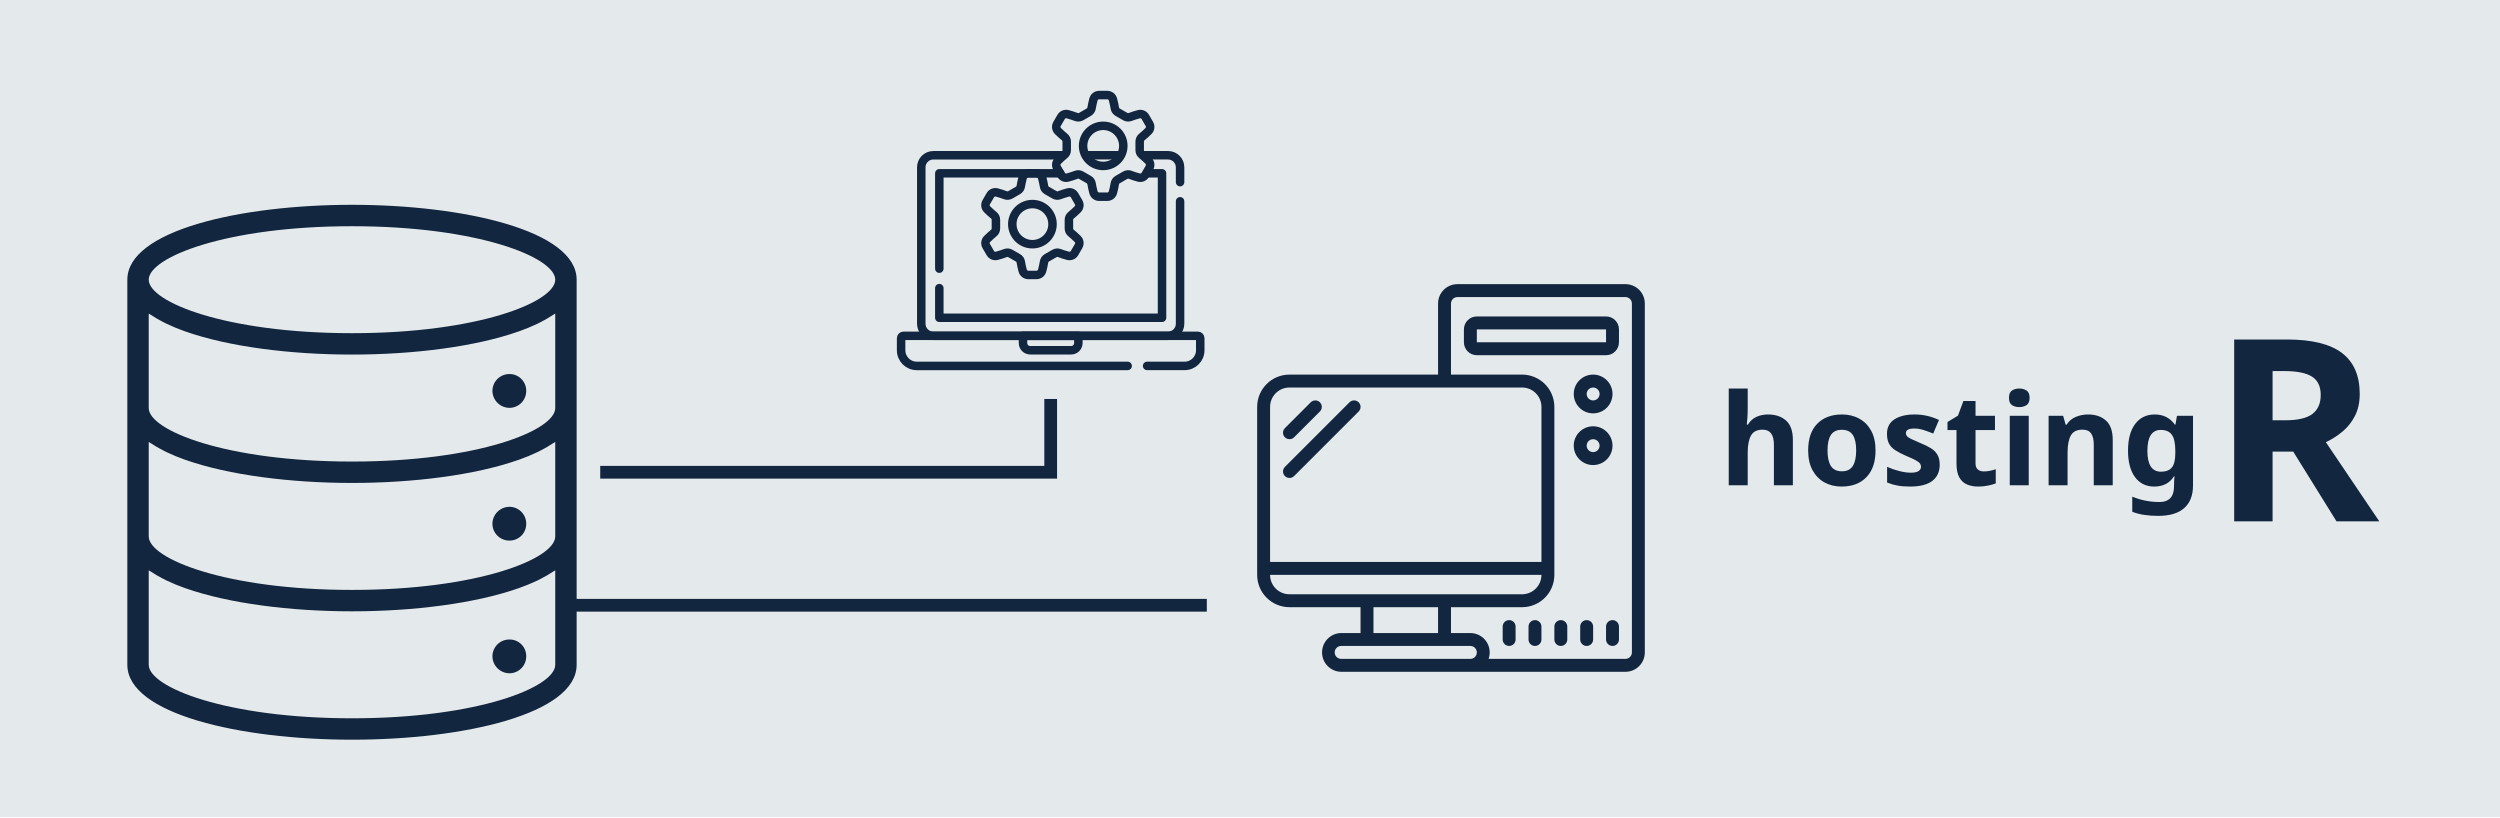
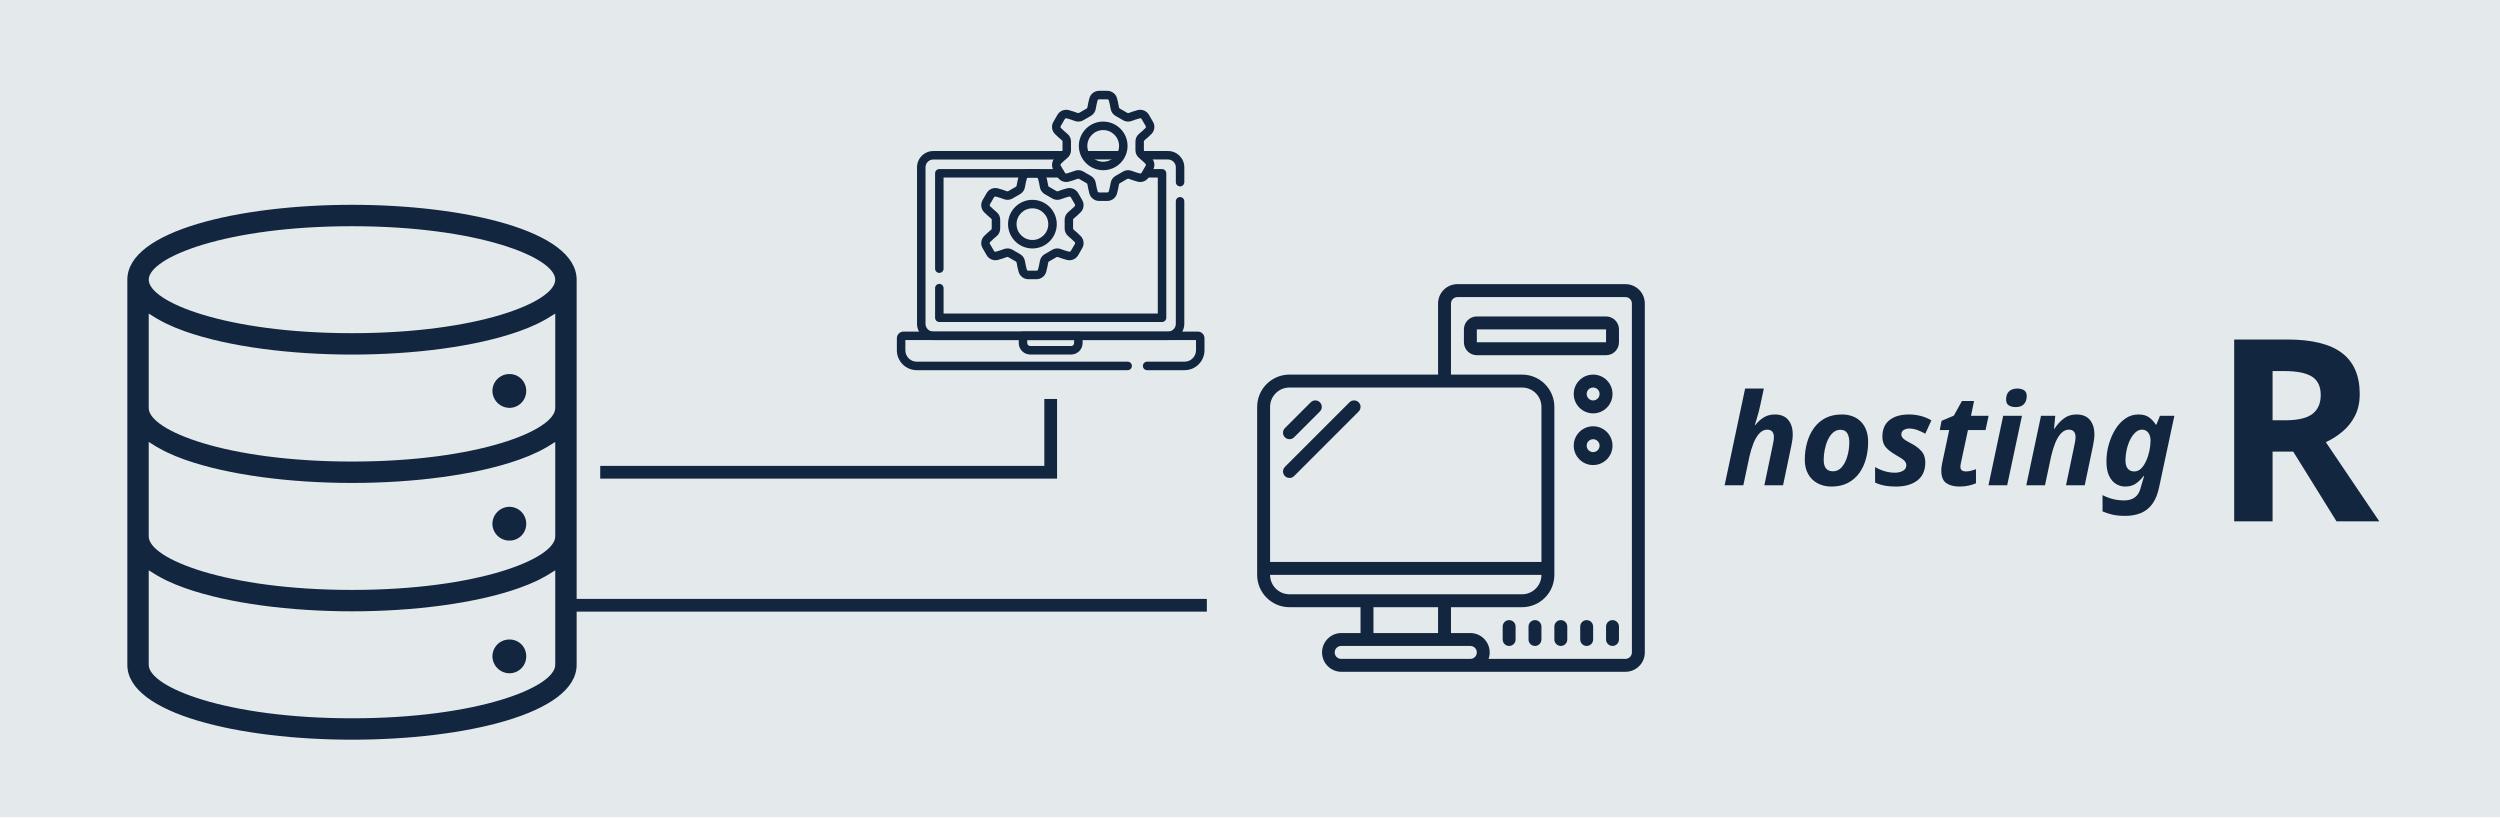
<svg xmlns="http://www.w3.org/2000/svg" width="589" height="192.502" viewBox="0 0 589 192.502">
  <defs>
    <clipPath id="clip-path">
      <path id="path3363" d="M0-682.665H72.607v72.607H0Z" transform="translate(0 682.665)" />
    </clipPath>
  </defs>
-   <g id="Grupo_1076278" data-name="Grupo 1076278" transform="translate(-5886 8380.498)">
-     <g id="Grupo_1074655" data-name="Grupo 1074655" transform="translate(5516 -12513.498)">
-       <rect id="Rectángulo_376423" data-name="Rectángulo 376423" width="589" height="192.502" transform="translate(370 4133)" fill="#e4e9eb" opacity="0.997" />
-       <g id="Grupo_1074654" data-name="Grupo 1074654" transform="translate(0 -14)">
-         <path id="Trazado_197432" data-name="Trazado 197432" d="M-7871.43-7087.849h149.1" transform="translate(8376.656 11377.448)" fill="none" stroke="#12263f" stroke-width="3" />
-         <g id="Grupo_1074653" data-name="Grupo 1074653" transform="translate(6.187 -1.223)">
-           <g id="YkxbbZ" transform="translate(380.023 4191.153)">
-             <g id="Grupo_155502" data-name="Grupo 155502" transform="translate(0)">
-               <path id="Trazado_197428" data-name="Trazado 197428" d="M-847.333,2171.086a3.975,3.975,0,0,1-3.939,4.024,4.06,4.06,0,0,1-4.028-3.97,4,4,0,0,1,3.976-4A3.926,3.926,0,0,1-847.333,2171.086Z" transform="translate(955.102 -2121.946)" fill="#12263f" />
-               <path id="Trazado_197429" data-name="Trazado 197429" d="M-847.321,2548.353a3.97,3.97,0,0,1-3.952,4.01,4.056,4.056,0,0,1-4.013-3.983,3.971,3.971,0,0,1,3.984-3.977A3.9,3.9,0,0,1-847.321,2548.353Z" transform="translate(955.091 -2436.666)" fill="#12263f" />
-               <path id="Trazado_197430" data-name="Trazado 197430" d="M-851.283,2363.535a3.987,3.987,0,0,1-4.015-3.948,4.052,4.052,0,0,1,3.986-4.01,3.969,3.969,0,0,1,3.983,3.976A3.917,3.917,0,0,1-851.283,2363.535Z" transform="translate(955.099 -2279.105)" fill="#12263f" />
-             </g>
+   <g id="Grupo_1076382" data-name="Grupo 1076382" transform="translate(-5886 8380.498)">
+     <rect id="Rectángulo_376423" data-name="Rectángulo 376423" width="589" height="192.502" transform="translate(5886 -8380.498)" fill="#e4e9eb" opacity="0.997" />
+     <g id="Grupo_1074654" data-name="Grupo 1074654" transform="translate(5516 -12527.498)">
+       <path id="Trazado_197432" data-name="Trazado 197432" d="M-7722.325-7086.349h-149.1v-3h149.1Z" transform="translate(8376.656 11377.448)" fill="#12263f" />
+       <g id="Grupo_1074653" data-name="Grupo 1074653" transform="translate(6.187 -1.223)">
+         <g id="YkxbbZ" transform="translate(380.023 4191.153)">
+           <g id="Grupo_155502" data-name="Grupo 155502" transform="translate(0)">
+             <path id="Trazado_197428" data-name="Trazado 197428" d="M-847.333,2171.086a3.975,3.975,0,0,1-3.939,4.024,4.06,4.06,0,0,1-4.028-3.97,4,4,0,0,1,3.976-4A3.926,3.926,0,0,1-847.333,2171.086Z" transform="translate(955.102 -2121.946)" fill="#12263f" />
+             <path id="Trazado_197429" data-name="Trazado 197429" d="M-847.321,2548.353a3.97,3.97,0,0,1-3.952,4.01,4.056,4.056,0,0,1-4.013-3.983,3.971,3.971,0,0,1,3.984-3.977A3.9,3.9,0,0,1-847.321,2548.353Z" transform="translate(955.091 -2436.666)" fill="#12263f" />
+             <path id="Trazado_197430" data-name="Trazado 197430" d="M-851.283,2363.535a3.987,3.987,0,0,1-4.015-3.948,4.052,4.052,0,0,1,3.986-4.01,3.969,3.969,0,0,1,3.983,3.976A3.917,3.917,0,0,1-851.283,2363.535Z" transform="translate(955.099 -2279.105)" fill="#12263f" />
          </g>
-           <text id="hosting" transform="translate(822.022 4262.559)" fill="#12263f" font-size="30" font-family="SegoeUI-Bold, Segoe UI" font-weight="700">
-             <tspan x="-53.262" y="0">hosting</tspan>
-           </text>
-           <text id="R" transform="translate(904.366 4271.054)" fill="#12263f" font-size="60" font-family="SegoeUI-Bold, Segoe UI" font-weight="700">
-             <tspan x="-19.585" y="0">R</tspan>
-           </text>
-           <path id="Trazado_197431" data-name="Trazado 197431" d="M-7871.43-7107.587H-7765.3v-17.265" transform="translate(8376.656 11367.073)" fill="none" stroke="#12263f" stroke-width="3" />
-           <g id="base-de-datos_15_" data-name="base-de-datos (15)" transform="translate(352.853 4196.476)">
-             <g id="Grupo_1074602" data-name="Grupo 1074602" transform="translate(40.96)">
-               <path id="Trazado_821962" data-name="Trazado 821962" d="M93.888,0C67.585,0,40.96,6.059,40.96,17.643v90.733c0,11.584,26.625,17.643,52.928,17.643s52.928-6.059,52.928-17.643V17.643C146.815,6.059,120.19,0,93.888,0Zm47.887,108.376c0,5.262-18.217,12.6-47.887,12.6S46,113.638,46,108.376V86.121c.151.106.363.2.519.307a28.337,28.337,0,0,0,2.823,1.648c.287.141.555.292.852.433a43.815,43.815,0,0,0,4.264,1.759c.081.03.166.055.247.086,10.177,3.574,24.715,5.419,39.182,5.419s29-1.845,39.182-5.419c.081-.03.166-.055.247-.086a43.818,43.818,0,0,0,4.264-1.759c.3-.141.565-.292.852-.433a28.334,28.334,0,0,0,2.823-1.648c.156-.111.368-.2.519-.307v22.255Zm0-30.244c0,5.262-18.217,12.6-47.887,12.6S46,83.394,46,78.131V55.877c.151.106.363.2.519.307a28.336,28.336,0,0,0,2.823,1.648c.287.141.555.292.852.433a43.818,43.818,0,0,0,4.264,1.759c.081.03.166.055.247.086,10.177,3.574,24.715,5.419,39.182,5.419s29-1.845,39.182-5.419c.081-.03.166-.055.247-.086a43.818,43.818,0,0,0,4.264-1.759c.3-.141.565-.292.852-.433a28.334,28.334,0,0,0,2.823-1.648c.156-.111.368-.2.519-.307V78.131Zm0-30.244c0,5.262-18.217,12.6-47.887,12.6S46,53.149,46,47.887V25.632c.151.106.363.2.519.307a28.336,28.336,0,0,0,2.823,1.648c.287.141.555.292.852.433a43.818,43.818,0,0,0,4.264,1.759c.081.03.166.055.247.086,10.177,3.574,24.715,5.419,39.182,5.419s29-1.845,39.182-5.419c.081-.03.166-.055.247-.086a43.815,43.815,0,0,0,4.264-1.759c.3-.141.565-.292.852-.433a28.336,28.336,0,0,0,2.823-1.648c.156-.111.368-.2.519-.307V47.887ZM93.888,30.244C64.218,30.244,46,22.905,46,17.643s18.217-12.6,47.887-12.6,47.887,7.339,47.887,12.6S123.557,30.244,93.888,30.244Z" transform="translate(-40.96)" fill="#12263f" />
-             </g>
+         </g>
+         <text id="hosting" transform="translate(822.022 4262.559)" fill="#12263f" font-size="30" font-family="SegoeUI-BoldItalic, Segoe UI" font-weight="700" font-style="italic">
+           <tspan x="-52.434" y="0">hosting</tspan>
+         </text>
+         <text id="R" transform="translate(904.366 4271.054)" fill="#12263f" font-size="60" font-family="SegoeUI-Bold, Segoe UI" font-weight="700">
+           <tspan x="-19.585" y="0">R</tspan>
+         </text>
+         <path id="Trazado_197431" data-name="Trazado 197431" d="M-7763.8-7106.087H-7871.43v-3H-7766.8v-15.765h3Z" transform="translate(8376.656 11367.073)" fill="#12263f" />
+         <g id="base-de-datos_15_" data-name="base-de-datos (15)" transform="translate(352.853 4196.476)">
+           <g id="Grupo_1074602" data-name="Grupo 1074602" transform="translate(40.96)">
+             <path id="Trazado_821962" data-name="Trazado 821962" d="M93.888,0C67.585,0,40.96,6.059,40.96,17.643v90.733c0,11.584,26.625,17.643,52.928,17.643s52.928-6.059,52.928-17.643V17.643C146.815,6.059,120.19,0,93.888,0Zm47.887,108.376c0,5.262-18.217,12.6-47.887,12.6S46,113.638,46,108.376V86.121c.151.106.363.2.519.307a28.337,28.337,0,0,0,2.823,1.648c.287.141.555.292.852.433a43.815,43.815,0,0,0,4.264,1.759c.081.03.166.055.247.086,10.177,3.574,24.715,5.419,39.182,5.419s29-1.845,39.182-5.419c.081-.03.166-.055.247-.086a43.818,43.818,0,0,0,4.264-1.759c.3-.141.565-.292.852-.433a28.334,28.334,0,0,0,2.823-1.648c.156-.111.368-.2.519-.307v22.255Zm0-30.244c0,5.262-18.217,12.6-47.887,12.6S46,83.394,46,78.131V55.877c.151.106.363.2.519.307a28.336,28.336,0,0,0,2.823,1.648c.287.141.555.292.852.433a43.818,43.818,0,0,0,4.264,1.759c.081.03.166.055.247.086,10.177,3.574,24.715,5.419,39.182,5.419s29-1.845,39.182-5.419c.081-.03.166-.055.247-.086a43.818,43.818,0,0,0,4.264-1.759c.3-.141.565-.292.852-.433a28.334,28.334,0,0,0,2.823-1.648c.156-.111.368-.2.519-.307V78.131Zm0-30.244c0,5.262-18.217,12.6-47.887,12.6S46,53.149,46,47.887V25.632c.151.106.363.2.519.307a28.336,28.336,0,0,0,2.823,1.648c.287.141.555.292.852.433a43.818,43.818,0,0,0,4.264,1.759c.081.03.166.055.247.086,10.177,3.574,24.715,5.419,39.182,5.419s29-1.845,39.182-5.419c.081-.03.166-.055.247-.086a43.815,43.815,0,0,0,4.264-1.759c.3-.141.565-.292.852-.433a28.336,28.336,0,0,0,2.823-1.648c.156-.111.368-.2.519-.307V47.887ZM93.888,30.244C64.218,30.244,46,22.905,46,17.643s18.217-12.6,47.887-12.6,47.887,7.339,47.887,12.6S123.557,30.244,93.888,30.244Z" transform="translate(-40.96)" fill="#12263f" />
          </g>
-           <g id="Page-1" transform="translate(660 4215.167)">
-             <g id="_016---PC-and-Monitor" data-name="016---PC-and-Monitor">
-               <path id="Shape" d="M5.525,27.135a1.522,1.522,0,0,0,1.081-.441l6.089-6.089a1.528,1.528,0,1,0-2.162-2.162L4.444,24.532a1.522,1.522,0,0,0,1.081,2.6Z" transform="translate(2.086 9.397)" fill="#12263f" />
-               <path id="Shape-2" data-name="Shape" d="M5.525,36.268a1.522,1.522,0,0,0,1.081-.441L21.828,20.605a1.528,1.528,0,0,0-2.162-2.162L4.444,33.665a1.522,1.522,0,0,0,1.081,2.6Z" transform="translate(2.086 9.397)" fill="#12263f" />
-               <path id="Shape-3" data-name="Shape" d="M86.765,0H47.188a4.567,4.567,0,0,0-4.567,4.567V21.311H7.611A7.611,7.611,0,0,0,0,28.922V68.5A7.611,7.611,0,0,0,7.611,76.11H24.355V82.2H19.788a4.567,4.567,0,0,0,0,9.133H86.765a4.567,4.567,0,0,0,4.567-4.567V4.567A4.567,4.567,0,0,0,86.765,0ZM7.611,24.355h54.8a4.567,4.567,0,0,1,4.567,4.567V65.454H3.044V28.922A4.567,4.567,0,0,1,7.611,24.355ZM3.044,68.5H66.976a4.567,4.567,0,0,1-4.567,4.567H7.611A4.567,4.567,0,0,1,3.044,68.5ZM27.4,76.11H42.621V82.2H27.4ZM47.188,88.287h-27.4a1.522,1.522,0,1,1,0-3.044H50.232a1.522,1.522,0,1,1,0,3.044Zm41.1-1.522a1.522,1.522,0,0,1-1.522,1.522H54.525A4.567,4.567,0,0,0,50.232,82.2H45.666V76.11H62.41A7.611,7.611,0,0,0,70.021,68.5V28.922a7.611,7.611,0,0,0-7.611-7.611H45.666V4.567a1.522,1.522,0,0,1,1.522-1.522H86.765a1.522,1.522,0,0,1,1.522,1.522Z" fill="#12263f" />
-               <path id="Shape-4" data-name="Shape" d="M65.488,5H35.044A3.044,3.044,0,0,0,32,8.044v3.044a3.044,3.044,0,0,0,3.044,3.044H65.488a3.044,3.044,0,0,0,3.044-3.044V8.044A3.044,3.044,0,0,0,65.488,5ZM35.044,11.089V8.044H65.488v3.044Z" transform="translate(16.71 2.611)" fill="#12263f" />
-               <path id="Shape-5" data-name="Shape" d="M53.567,23.133A4.567,4.567,0,1,0,49,18.567,4.567,4.567,0,0,0,53.567,23.133Zm0-6.089a1.522,1.522,0,1,1-1.522,1.522A1.522,1.522,0,0,1,53.567,17.044Z" transform="translate(25.587 7.311)" fill="#12263f" />
-               <path id="Shape-6" data-name="Shape" d="M58.133,26.567a4.567,4.567,0,1,0-4.567,4.567A4.567,4.567,0,0,0,58.133,26.567Zm-4.567,1.522a1.522,1.522,0,1,1,1.522-1.522A1.522,1.522,0,0,1,53.567,28.089Z" transform="translate(25.587 11.488)" fill="#12263f" />
-               <path id="Shape-7" data-name="Shape" d="M39.522,52A1.522,1.522,0,0,0,38,53.522v3.044a1.522,1.522,0,1,0,3.044,0V53.522A1.522,1.522,0,0,0,39.522,52Z" transform="translate(19.843 27.154)" fill="#12263f" />
-               <path id="Shape-8" data-name="Shape" d="M43.522,52A1.522,1.522,0,0,0,42,53.522v3.044a1.522,1.522,0,1,0,3.044,0V53.522A1.522,1.522,0,0,0,43.522,52Z" transform="translate(21.932 27.154)" fill="#12263f" />
-               <path id="Shape-9" data-name="Shape" d="M47.522,52A1.522,1.522,0,0,0,46,53.522v3.044a1.522,1.522,0,1,0,3.044,0V53.522A1.522,1.522,0,0,0,47.522,52Z" transform="translate(24.021 27.154)" fill="#12263f" />
-               <path id="Shape-10" data-name="Shape" d="M51.522,52A1.522,1.522,0,0,0,50,53.522v3.044a1.522,1.522,0,1,0,3.044,0V53.522A1.522,1.522,0,0,0,51.522,52Z" transform="translate(26.11 27.154)" fill="#12263f" />
-               <path id="Shape-11" data-name="Shape" d="M55.522,52A1.522,1.522,0,0,0,54,53.522v3.044a1.522,1.522,0,1,0,3.044,0V53.522A1.522,1.522,0,0,0,55.522,52Z" transform="translate(28.198 27.154)" fill="#12263f" />
-             </g>
+         </g>
+         <g id="Page-1" transform="translate(660 4215.167)">
+           <g id="_016---PC-and-Monitor" data-name="016---PC-and-Monitor">
+             <path id="Shape" d="M5.525,27.135a1.522,1.522,0,0,0,1.081-.441l6.089-6.089a1.528,1.528,0,1,0-2.162-2.162L4.444,24.532a1.522,1.522,0,0,0,1.081,2.6Z" transform="translate(2.086 9.397)" fill="#12263f" />
+             <path id="Shape-2" data-name="Shape" d="M5.525,36.268a1.522,1.522,0,0,0,1.081-.441L21.828,20.605a1.528,1.528,0,0,0-2.162-2.162L4.444,33.665a1.522,1.522,0,0,0,1.081,2.6Z" transform="translate(2.086 9.397)" fill="#12263f" />
+             <path id="Shape-3" data-name="Shape" d="M86.765,0H47.188a4.567,4.567,0,0,0-4.567,4.567V21.311H7.611A7.611,7.611,0,0,0,0,28.922V68.5A7.611,7.611,0,0,0,7.611,76.11H24.355V82.2H19.788a4.567,4.567,0,0,0,0,9.133H86.765a4.567,4.567,0,0,0,4.567-4.567V4.567A4.567,4.567,0,0,0,86.765,0ZM7.611,24.355h54.8a4.567,4.567,0,0,1,4.567,4.567V65.454H3.044V28.922A4.567,4.567,0,0,1,7.611,24.355ZM3.044,68.5H66.976a4.567,4.567,0,0,1-4.567,4.567H7.611A4.567,4.567,0,0,1,3.044,68.5ZM27.4,76.11H42.621V82.2H27.4ZM47.188,88.287h-27.4a1.522,1.522,0,1,1,0-3.044H50.232a1.522,1.522,0,1,1,0,3.044Zm41.1-1.522a1.522,1.522,0,0,1-1.522,1.522H54.525A4.567,4.567,0,0,0,50.232,82.2H45.666V76.11H62.41A7.611,7.611,0,0,0,70.021,68.5V28.922a7.611,7.611,0,0,0-7.611-7.611H45.666V4.567a1.522,1.522,0,0,1,1.522-1.522H86.765a1.522,1.522,0,0,1,1.522,1.522Z" fill="#12263f" />
+             <path id="Shape-4" data-name="Shape" d="M65.488,5H35.044A3.044,3.044,0,0,0,32,8.044v3.044a3.044,3.044,0,0,0,3.044,3.044H65.488a3.044,3.044,0,0,0,3.044-3.044V8.044A3.044,3.044,0,0,0,65.488,5ZM35.044,11.089V8.044H65.488v3.044Z" transform="translate(16.71 2.611)" fill="#12263f" />
+             <path id="Shape-5" data-name="Shape" d="M53.567,23.133A4.567,4.567,0,1,0,49,18.567,4.567,4.567,0,0,0,53.567,23.133Zm0-6.089a1.522,1.522,0,1,1-1.522,1.522A1.522,1.522,0,0,1,53.567,17.044Z" transform="translate(25.587 7.311)" fill="#12263f" />
+             <path id="Shape-6" data-name="Shape" d="M58.133,26.567a4.567,4.567,0,1,0-4.567,4.567A4.567,4.567,0,0,0,58.133,26.567Zm-4.567,1.522a1.522,1.522,0,1,1,1.522-1.522A1.522,1.522,0,0,1,53.567,28.089Z" transform="translate(25.587 11.488)" fill="#12263f" />
+             <path id="Shape-7" data-name="Shape" d="M39.522,52A1.522,1.522,0,0,0,38,53.522v3.044a1.522,1.522,0,1,0,3.044,0V53.522A1.522,1.522,0,0,0,39.522,52Z" transform="translate(19.843 27.154)" fill="#12263f" />
+             <path id="Shape-8" data-name="Shape" d="M43.522,52A1.522,1.522,0,0,0,42,53.522v3.044a1.522,1.522,0,1,0,3.044,0V53.522A1.522,1.522,0,0,0,43.522,52Z" transform="translate(21.932 27.154)" fill="#12263f" />
+             <path id="Shape-9" data-name="Shape" d="M47.522,52A1.522,1.522,0,0,0,46,53.522v3.044a1.522,1.522,0,1,0,3.044,0V53.522A1.522,1.522,0,0,0,47.522,52Z" transform="translate(24.021 27.154)" fill="#12263f" />
+             <path id="Shape-10" data-name="Shape" d="M51.522,52A1.522,1.522,0,0,0,50,53.522v3.044a1.522,1.522,0,1,0,3.044,0V53.522A1.522,1.522,0,0,0,51.522,52Z" transform="translate(26.11 27.154)" fill="#12263f" />
+             <path id="Shape-11" data-name="Shape" d="M55.522,52A1.522,1.522,0,0,0,54,53.522v3.044a1.522,1.522,0,1,0,3.044,0V53.522A1.522,1.522,0,0,0,55.522,52Z" transform="translate(28.198 27.154)" fill="#12263f" />
          </g>
-           <g id="g3357" transform="translate(575.049 4848.888)">
-             <g id="g3359" transform="translate(0 -682.665)">
-               <g id="g3361" clip-path="url(#clip-path)">
-                 <g id="g3367" transform="translate(1.064 61.12)">
-                   <path id="path3369" d="M-448.446-59.576h-49.685a3.687,3.687,0,0,1-3.687-3.687V-66.1a.567.567,0,0,1,.567-.567h69.345a.567.567,0,0,1,.567.567v2.836a3.687,3.687,0,0,1-3.687,3.687h-8.83" transform="translate(501.819 66.667)" fill="none" stroke="#12263f" stroke-linecap="round" stroke-linejoin="round" stroke-miterlimit="10" stroke-width="2" />
-                 </g>
-                 <g id="g3371" transform="translate(5.814 18.577)">
-                   <path id="path3373" d="M-512.344-91.145v28.858a2.836,2.836,0,0,1-2.836,2.836h-55.3a2.835,2.835,0,0,1-2.836-2.836V-99.155a2.836,2.836,0,0,1,2.836-2.836h30.47" transform="translate(573.321 101.993)" fill="none" stroke="#12263f" stroke-linecap="round" stroke-linejoin="round" stroke-miterlimit="10" stroke-width="2" />
-                 </g>
-                 <g id="g3375" transform="translate(58.255 18.577)">
-                   <path id="path3377" d="M0,0H5.7A2.835,2.835,0,0,1,8.536,2.836v3.5" fill="none" stroke="#12263f" stroke-linecap="round" stroke-linejoin="round" stroke-miterlimit="10" stroke-width="2" />
-                 </g>
-                 <g id="g3379" transform="translate(44.662 18.577)">
-                   <path id="path3381" d="M-67.49,0h-8.032" transform="translate(75.522)" fill="none" stroke="#12263f" stroke-linecap="round" stroke-linejoin="round" stroke-miterlimit="10" stroke-width="2" />
-                 </g>
-                 <g id="g3383" transform="translate(10.069 22.832)">
-                   <path id="path3385" d="M-.008-188.738V-211.2H28.479" transform="translate(0.009 211.201)" fill="none" stroke="#12263f" stroke-linecap="round" stroke-linejoin="round" stroke-miterlimit="10" stroke-width="2" />
-                 </g>
-                 <g id="g3387" transform="translate(10.07 22.831)">
-                   <path id="path3389" d="M-413.675,0h3.233V34.033h-52.469V27.054" transform="translate(462.91)" fill="none" stroke="#12263f" stroke-linecap="round" stroke-linejoin="round" stroke-miterlimit="10" stroke-width="2" />
-                 </g>
-                 <g id="g3391" transform="translate(29.78 61.12)">
-                   <path id="path3393" d="M-95.322-28.6h-9.643a1.7,1.7,0,0,1-1.7-1.7V-32H-93.62v1.7A1.7,1.7,0,0,1-95.322-28.6Z" transform="translate(106.666 32)" fill="none" stroke="#12263f" stroke-linecap="round" stroke-linejoin="round" stroke-miterlimit="10" stroke-width="2" />
-                 </g>
-                 <g id="g3395" transform="translate(37.618 4.396)">
-                   <path id="path3397" d="M-132.764-100.617a4.734,4.734,0,0,0-4.74-4.728,4.734,4.734,0,0,0-4.74,4.728,4.734,4.734,0,0,0,4.74,4.728A4.734,4.734,0,0,0-132.764-100.617Zm-2.007,8.927c-.079.56-.268,1.362-.436,2.013a1.378,1.378,0,0,1-1.334,1.034h-1.925a1.378,1.378,0,0,1-1.334-1.034c-.169-.652-.357-1.454-.436-2.013a1.369,1.369,0,0,0-.675-.993l-1.779-1.024a1.37,1.37,0,0,0-1.2-.087c-.527.212-1.32.451-1.972.632a1.378,1.378,0,0,1-1.561-.636l-.961-1.661a1.374,1.374,0,0,1,.229-1.671c.482-.472,1.085-1.037,1.532-1.385a1.366,1.366,0,0,0,.523-1.079v-2.046a1.366,1.366,0,0,0-.523-1.079c-.447-.348-1.05-.913-1.532-1.385a1.374,1.374,0,0,1-.229-1.671l.961-1.661a1.378,1.378,0,0,1,1.561-.636c.651.181,1.445.419,1.972.632a1.371,1.371,0,0,0,1.2-.087l1.779-1.024a1.368,1.368,0,0,0,.675-.993c.079-.56.267-1.362.436-2.013a1.378,1.378,0,0,1,1.334-1.034h1.925a1.378,1.378,0,0,1,1.334,1.034c.168.651.357,1.454.436,2.013a1.368,1.368,0,0,0,.675.993l1.779,1.024a1.37,1.37,0,0,0,1.2.087c.527-.212,1.321-.451,1.972-.632a1.378,1.378,0,0,1,1.561.636l.961,1.661a1.374,1.374,0,0,1-.229,1.671c-.482.472-1.085,1.037-1.532,1.385a1.366,1.366,0,0,0-.524,1.079v2.046a1.366,1.366,0,0,0,.524,1.079c.447.348,1.05.913,1.532,1.385a1.374,1.374,0,0,1,.229,1.671l-.961,1.661a1.378,1.378,0,0,1-1.561.636c-.651-.181-1.445-.42-1.972-.632a1.37,1.37,0,0,0-1.2.087l-1.779,1.024a1.368,1.368,0,0,0-.675.993Z" transform="translate(148.565 112.592)" fill="none" stroke="#12263f" stroke-linecap="round" stroke-linejoin="round" stroke-miterlimit="10" stroke-width="2" />
-                 </g>
-                 <g id="g3399" transform="translate(20.939 22.832)">
-                   <path id="path3401" d="M-132.764-100.617a4.734,4.734,0,0,0-4.74-4.728,4.734,4.734,0,0,0-4.74,4.728,4.734,4.734,0,0,0,4.74,4.728A4.734,4.734,0,0,0-132.764-100.617Zm-2.007,8.927c-.079.56-.268,1.362-.436,2.013a1.378,1.378,0,0,1-1.334,1.034h-1.925a1.378,1.378,0,0,1-1.334-1.034c-.169-.652-.357-1.454-.436-2.013a1.369,1.369,0,0,0-.675-.993l-1.779-1.024a1.37,1.37,0,0,0-1.2-.087c-.527.212-1.32.451-1.972.632a1.378,1.378,0,0,1-1.561-.636l-.961-1.661a1.374,1.374,0,0,1,.229-1.671c.482-.472,1.085-1.037,1.532-1.385a1.366,1.366,0,0,0,.523-1.079v-2.046a1.366,1.366,0,0,0-.523-1.079c-.447-.348-1.05-.913-1.532-1.385a1.374,1.374,0,0,1-.229-1.671l.961-1.661a1.378,1.378,0,0,1,1.561-.636c.651.181,1.445.42,1.972.632a1.371,1.371,0,0,0,1.2-.087l1.779-1.024a1.368,1.368,0,0,0,.675-.993c.079-.56.267-1.362.436-2.013a1.378,1.378,0,0,1,1.334-1.034h1.925a1.378,1.378,0,0,1,1.334,1.034c.168.652.357,1.454.436,2.013a1.368,1.368,0,0,0,.675.993l1.779,1.024a1.37,1.37,0,0,0,1.2.087c.527-.212,1.321-.451,1.972-.632a1.378,1.378,0,0,1,1.561.636l.961,1.661a1.374,1.374,0,0,1-.229,1.671c-.482.472-1.085,1.037-1.532,1.385a1.366,1.366,0,0,0-.523,1.079v2.046a1.367,1.367,0,0,0,.523,1.079c.447.348,1.05.913,1.532,1.385a1.374,1.374,0,0,1,.229,1.671l-.961,1.661a1.378,1.378,0,0,1-1.561.636c-.651-.181-1.445-.42-1.972-.632a1.37,1.37,0,0,0-1.2.087l-1.779,1.024a1.368,1.368,0,0,0-.675.993Z" transform="translate(148.565 112.592)" fill="none" stroke="#12263f" stroke-linecap="round" stroke-linejoin="round" stroke-miterlimit="10" stroke-width="2" />
-                 </g>
+         </g>
+         <g id="g3357" transform="translate(575.049 4848.888)">
+           <g id="g3359" transform="translate(0 -682.665)">
+             <g id="g3361" clip-path="url(#clip-path)">
+               <g id="g3367" transform="translate(1.064 61.12)">
+                 <path id="path3369" d="M-435.026-58.576h-8.83a1,1,0,0,1-1-1,1,1,0,0,1,1-1h8.83a2.69,2.69,0,0,0,2.687-2.687v-2.4h-68.48v2.4a2.69,2.69,0,0,0,2.687,2.687h49.685a1,1,0,0,1,1,1,1,1,0,0,1-1,1h-49.685a4.692,4.692,0,0,1-4.687-4.687V-66.1a1.569,1.569,0,0,1,1.567-1.567h69.345a1.569,1.569,0,0,1,1.567,1.567v2.836A4.692,4.692,0,0,1-435.026-58.576Z" transform="translate(501.819 66.667)" fill="#12263f" />
+               </g>
+               <g id="g3371" transform="translate(5.814 18.577)">
+                 <path id="path3373" d="M-570.484-58.45a3.841,3.841,0,0,1-3.836-3.836V-99.155a3.841,3.841,0,0,1,3.836-3.836h30.47a1,1,0,0,1,1,1,1,1,0,0,1-1,1h-30.47a1.838,1.838,0,0,0-1.836,1.836v36.869a1.838,1.838,0,0,0,1.836,1.836h55.3a1.838,1.838,0,0,0,1.836-1.836V-91.145a1,1,0,0,1,1-1,1,1,0,0,1,1,1v28.858a3.841,3.841,0,0,1-3.836,3.836Z" transform="translate(573.321 101.993)" fill="#12263f" />
+               </g>
+               <g id="g3375" transform="translate(58.255 18.577)">
+                 <path id="path3377" d="M8.536,7.336a1,1,0,0,1-1-1v-3.5A1.838,1.838,0,0,0,5.7,1H0A1,1,0,0,1-1,0,1,1,0,0,1,0-1H5.7A3.841,3.841,0,0,1,9.536,2.836v3.5A1,1,0,0,1,8.536,7.336Z" fill="#12263f" />
+               </g>
+               <g id="g3379" transform="translate(44.662 18.577)">
+                 <path id="path3381" d="M-67.49,1h-8.032a1,1,0,0,1-1-1,1,1,0,0,1,1-1h8.032a1,1,0,0,1,1,1A1,1,0,0,1-67.49,1Z" transform="translate(75.522)" fill="#12263f" />
+               </g>
+               <g id="g3383" transform="translate(10.069 22.832)">
+                 <path id="path3385" d="M-.008-187.738a1,1,0,0,1-1-1V-211.2a1,1,0,0,1,1-1H28.479a1,1,0,0,1,1,1,1,1,0,0,1-1,1H.991v21.462A1,1,0,0,1-.008-187.738Z" transform="translate(0.009 211.201)" fill="#12263f" />
+               </g>
+               <g id="g3387" transform="translate(10.07 22.831)">
+                 <path id="path3389" d="M-462.909,35.035a1,1,0,0,1-1-1V27.054a1,1,0,0,1,1-1,1,1,0,0,1,1,1v5.981h50.469V1h-2.233a1,1,0,0,1-1-1,1,1,0,0,1,1-1h3.233a1,1,0,0,1,1,1V34.033a1,1,0,0,1-.293.707,1,1,0,0,1-.707.293Z" transform="translate(462.91)" fill="#12263f" />
+               </g>
+               <g id="g3391" transform="translate(29.78 61.12)">
+                 <path id="path3393" d="M-95.322-27.6h-9.643a2.7,2.7,0,0,1-2.7-2.7V-32a1,1,0,0,1,1-1H-93.62a1,1,0,0,1,1,1v1.7A2.7,2.7,0,0,1-95.322-27.6ZM-105.666-31v.7a.7.7,0,0,0,.7.7h9.643a.7.7,0,0,0,.7-.7V-31Z" transform="translate(106.666 32)" fill="#12263f" />
+               </g>
+               <g id="g3395" transform="translate(37.618 4.396)">
+                 <path id="path3397" d="M-138.467-113.592h1.925a2.378,2.378,0,0,1,2.3,1.784,21.7,21.7,0,0,1,.458,2.124.366.366,0,0,0,.183.266l1.779,1.025a.374.374,0,0,0,.323.026c.6-.242,1.462-.5,2.079-.668a2.384,2.384,0,0,1,.637-.087,2.384,2.384,0,0,1,2.057,1.186l.961,1.661a2.373,2.373,0,0,1-.4,2.886,21.764,21.764,0,0,1-1.616,1.459.368.368,0,0,0-.138.29v2.046a.369.369,0,0,0,.138.29,21.766,21.766,0,0,1,1.617,1.459,2.373,2.373,0,0,1,.4,2.886l-.961,1.661a2.384,2.384,0,0,1-2.057,1.186,2.383,2.383,0,0,1-.637-.087c-.616-.171-1.477-.425-2.079-.668a.354.354,0,0,0-.133-.026h0a.381.381,0,0,0-.19.051l-1.779,1.024a.366.366,0,0,0-.183.266,21.716,21.716,0,0,1-.458,2.124,2.378,2.378,0,0,1-2.3,1.784h-1.925a2.378,2.378,0,0,1-2.3-1.784,21.623,21.623,0,0,1-.458-2.124.371.371,0,0,0-.184-.266l-1.778-1.024a.374.374,0,0,0-.323-.026c-.6.243-1.463.5-2.079.668a2.384,2.384,0,0,1-.637.087,2.384,2.384,0,0,1-2.057-1.186l-.961-1.661a2.373,2.373,0,0,1,.4-2.886c.455-.446,1.105-1.061,1.616-1.459a.369.369,0,0,0,.138-.29v-2.046a.368.368,0,0,0-.138-.29c-.511-.4-1.161-1.013-1.617-1.459a2.373,2.373,0,0,1-.4-2.886l.961-1.661a2.384,2.384,0,0,1,2.057-1.186,2.383,2.383,0,0,1,.637.087c.617.171,1.478.426,2.079.668a.375.375,0,0,0,.323-.026l1.779-1.024a.371.371,0,0,0,.183-.266,21.61,21.61,0,0,1,.458-2.124A2.378,2.378,0,0,1-138.467-113.592Zm6.838,7.25a2.385,2.385,0,0,1-1.188-.318l-1.779-1.024a2.353,2.353,0,0,1-1.166-1.72,19.3,19.3,0,0,0-.414-1.9.379.379,0,0,0-.366-.285h-1.925a.378.378,0,0,0-.366.285,19.211,19.211,0,0,0-.414,1.9,2.354,2.354,0,0,1-1.166,1.72l-1.779,1.024a2.385,2.385,0,0,1-1.188.318,2.344,2.344,0,0,1-.881-.171,19.432,19.432,0,0,0-1.865-.6.383.383,0,0,0-.1-.014.378.378,0,0,0-.327.188l-.961,1.661a.375.375,0,0,0,.063.455A19.42,19.42,0,0,0-146-103.507a2.35,2.35,0,0,1,.909,1.868v2.046A2.351,2.351,0,0,1-146-97.726a19.416,19.416,0,0,0-1.447,1.311.375.375,0,0,0-.063.455l.961,1.661a.378.378,0,0,0,.326.188.383.383,0,0,0,.1-.014,19.453,19.453,0,0,0,1.865-.6,2.344,2.344,0,0,1,.881-.171,2.384,2.384,0,0,1,1.189.319l1.778,1.024a2.354,2.354,0,0,1,1.166,1.72,19.227,19.227,0,0,0,.414,1.9.378.378,0,0,0,.366.285h1.925a.379.379,0,0,0,.366-.285,19.315,19.315,0,0,0,.414-1.9,2.354,2.354,0,0,1,1.166-1.72l1.779-1.024a2.384,2.384,0,0,1,1.188-.318h0a2.344,2.344,0,0,1,.881.171,19.486,19.486,0,0,0,1.865.6.383.383,0,0,0,.1.014.378.378,0,0,0,.326-.188l.961-1.661a.375.375,0,0,0-.063-.455A19.366,19.366,0,0,0-129-97.726a2.351,2.351,0,0,1-.909-1.868v-2.046a2.351,2.351,0,0,1,.909-1.868,19.364,19.364,0,0,0,1.446-1.311.375.375,0,0,0,.063-.456l-.961-1.661a.378.378,0,0,0-.326-.188.384.384,0,0,0-.1.014,19.461,19.461,0,0,0-1.865.6A2.344,2.344,0,0,1-131.629-106.342Zm-5.875,0a5.74,5.74,0,0,1,5.74,5.728,5.741,5.741,0,0,1-5.74,5.728,5.741,5.741,0,0,1-5.74-5.728A5.74,5.74,0,0,1-137.5-106.345Zm0,9.456a3.738,3.738,0,0,0,3.74-3.728,3.738,3.738,0,0,0-3.74-3.728,3.738,3.738,0,0,0-3.74,3.728A3.738,3.738,0,0,0-137.5-96.888Z" transform="translate(148.565 112.592)" fill="#12263f" />
+               </g>
+               <g id="g3399" transform="translate(20.939 22.832)">
+                 <path id="path3401" d="M-138.467-113.592h1.925a2.378,2.378,0,0,1,2.3,1.784,21.714,21.714,0,0,1,.458,2.124.366.366,0,0,0,.183.266l1.779,1.025a.374.374,0,0,0,.323.026c.6-.243,1.463-.5,2.079-.668a2.384,2.384,0,0,1,.637-.087,2.384,2.384,0,0,1,2.057,1.186l.961,1.661a2.373,2.373,0,0,1-.4,2.886,21.741,21.741,0,0,1-1.617,1.459.368.368,0,0,0-.138.29v2.046a.369.369,0,0,0,.138.29,21.74,21.74,0,0,1,1.616,1.459,2.373,2.373,0,0,1,.4,2.886l-.961,1.661a2.384,2.384,0,0,1-2.057,1.186,2.383,2.383,0,0,1-.637-.087c-.616-.171-1.477-.425-2.079-.668a.354.354,0,0,0-.133-.026h0a.381.381,0,0,0-.19.051l-1.779,1.025a.366.366,0,0,0-.183.266,21.716,21.716,0,0,1-.458,2.124,2.378,2.378,0,0,1-2.3,1.784h-1.925a2.378,2.378,0,0,1-2.3-1.784,21.623,21.623,0,0,1-.458-2.124.371.371,0,0,0-.184-.266l-1.778-1.024a.374.374,0,0,0-.323-.026c-.6.243-1.463.5-2.079.668a2.384,2.384,0,0,1-.637.087,2.384,2.384,0,0,1-2.057-1.186l-.961-1.661a2.373,2.373,0,0,1,.4-2.886c.456-.446,1.106-1.061,1.617-1.459a.369.369,0,0,0,.138-.29v-2.046a.368.368,0,0,0-.138-.29c-.51-.4-1.161-1.013-1.617-1.459a2.373,2.373,0,0,1-.4-2.886l.961-1.661a2.384,2.384,0,0,1,2.057-1.186,2.383,2.383,0,0,1,.637.087c.616.171,1.476.425,2.079.668a.374.374,0,0,0,.323-.026l1.779-1.024a.371.371,0,0,0,.183-.266,21.619,21.619,0,0,1,.458-2.124A2.378,2.378,0,0,1-138.467-113.592Zm6.838,7.25a2.385,2.385,0,0,1-1.188-.318l-1.779-1.024a2.353,2.353,0,0,1-1.166-1.72,19.318,19.318,0,0,0-.414-1.9.379.379,0,0,0-.366-.285h-1.925a.378.378,0,0,0-.366.285,19.224,19.224,0,0,0-.414,1.9,2.354,2.354,0,0,1-1.166,1.72l-1.779,1.024a2.385,2.385,0,0,1-1.188.318,2.344,2.344,0,0,1-.881-.171,19.473,19.473,0,0,0-1.865-.6.383.383,0,0,0-.1-.014.378.378,0,0,0-.327.188l-.961,1.661a.375.375,0,0,0,.063.455A19.393,19.393,0,0,0-146-103.508a2.35,2.35,0,0,1,.909,1.868v2.046A2.351,2.351,0,0,1-146-97.726a19.4,19.4,0,0,0-1.447,1.311.375.375,0,0,0-.063.455l.961,1.661a.378.378,0,0,0,.326.188.383.383,0,0,0,.1-.014,19.466,19.466,0,0,0,1.865-.6,2.344,2.344,0,0,1,.881-.171,2.384,2.384,0,0,1,1.189.319l1.778,1.024a2.354,2.354,0,0,1,1.166,1.72,19.227,19.227,0,0,0,.414,1.9.378.378,0,0,0,.366.285h1.925a.379.379,0,0,0,.366-.285,19.315,19.315,0,0,0,.414-1.9,2.354,2.354,0,0,1,1.166-1.72l1.779-1.024a2.383,2.383,0,0,1,1.188-.318h0a2.344,2.344,0,0,1,.881.171,19.486,19.486,0,0,0,1.865.6.383.383,0,0,0,.1.014.378.378,0,0,0,.326-.188l.961-1.661a.375.375,0,0,0-.063-.455A19.342,19.342,0,0,0-129-97.726a2.352,2.352,0,0,1-.909-1.868v-2.046a2.351,2.351,0,0,1,.909-1.868,19.338,19.338,0,0,0,1.447-1.311.375.375,0,0,0,.063-.456l-.961-1.661a.378.378,0,0,0-.326-.188.384.384,0,0,0-.1.014,19.489,19.489,0,0,0-1.865.6A2.343,2.343,0,0,1-131.629-106.342Zm-5.875,0a5.74,5.74,0,0,1,5.74,5.728,5.741,5.741,0,0,1-5.74,5.728,5.741,5.741,0,0,1-5.74-5.728A5.74,5.74,0,0,1-137.5-106.345Zm0,9.456a3.738,3.738,0,0,0,3.74-3.728,3.738,3.738,0,0,0-3.74-3.728,3.738,3.738,0,0,0-3.74,3.728A3.738,3.738,0,0,0-137.5-96.888Z" transform="translate(148.565 112.592)" fill="#12263f" />
              </g>
            </g>
          </g>
        </g>
      </g>
    </g>
  </g>
</svg>
